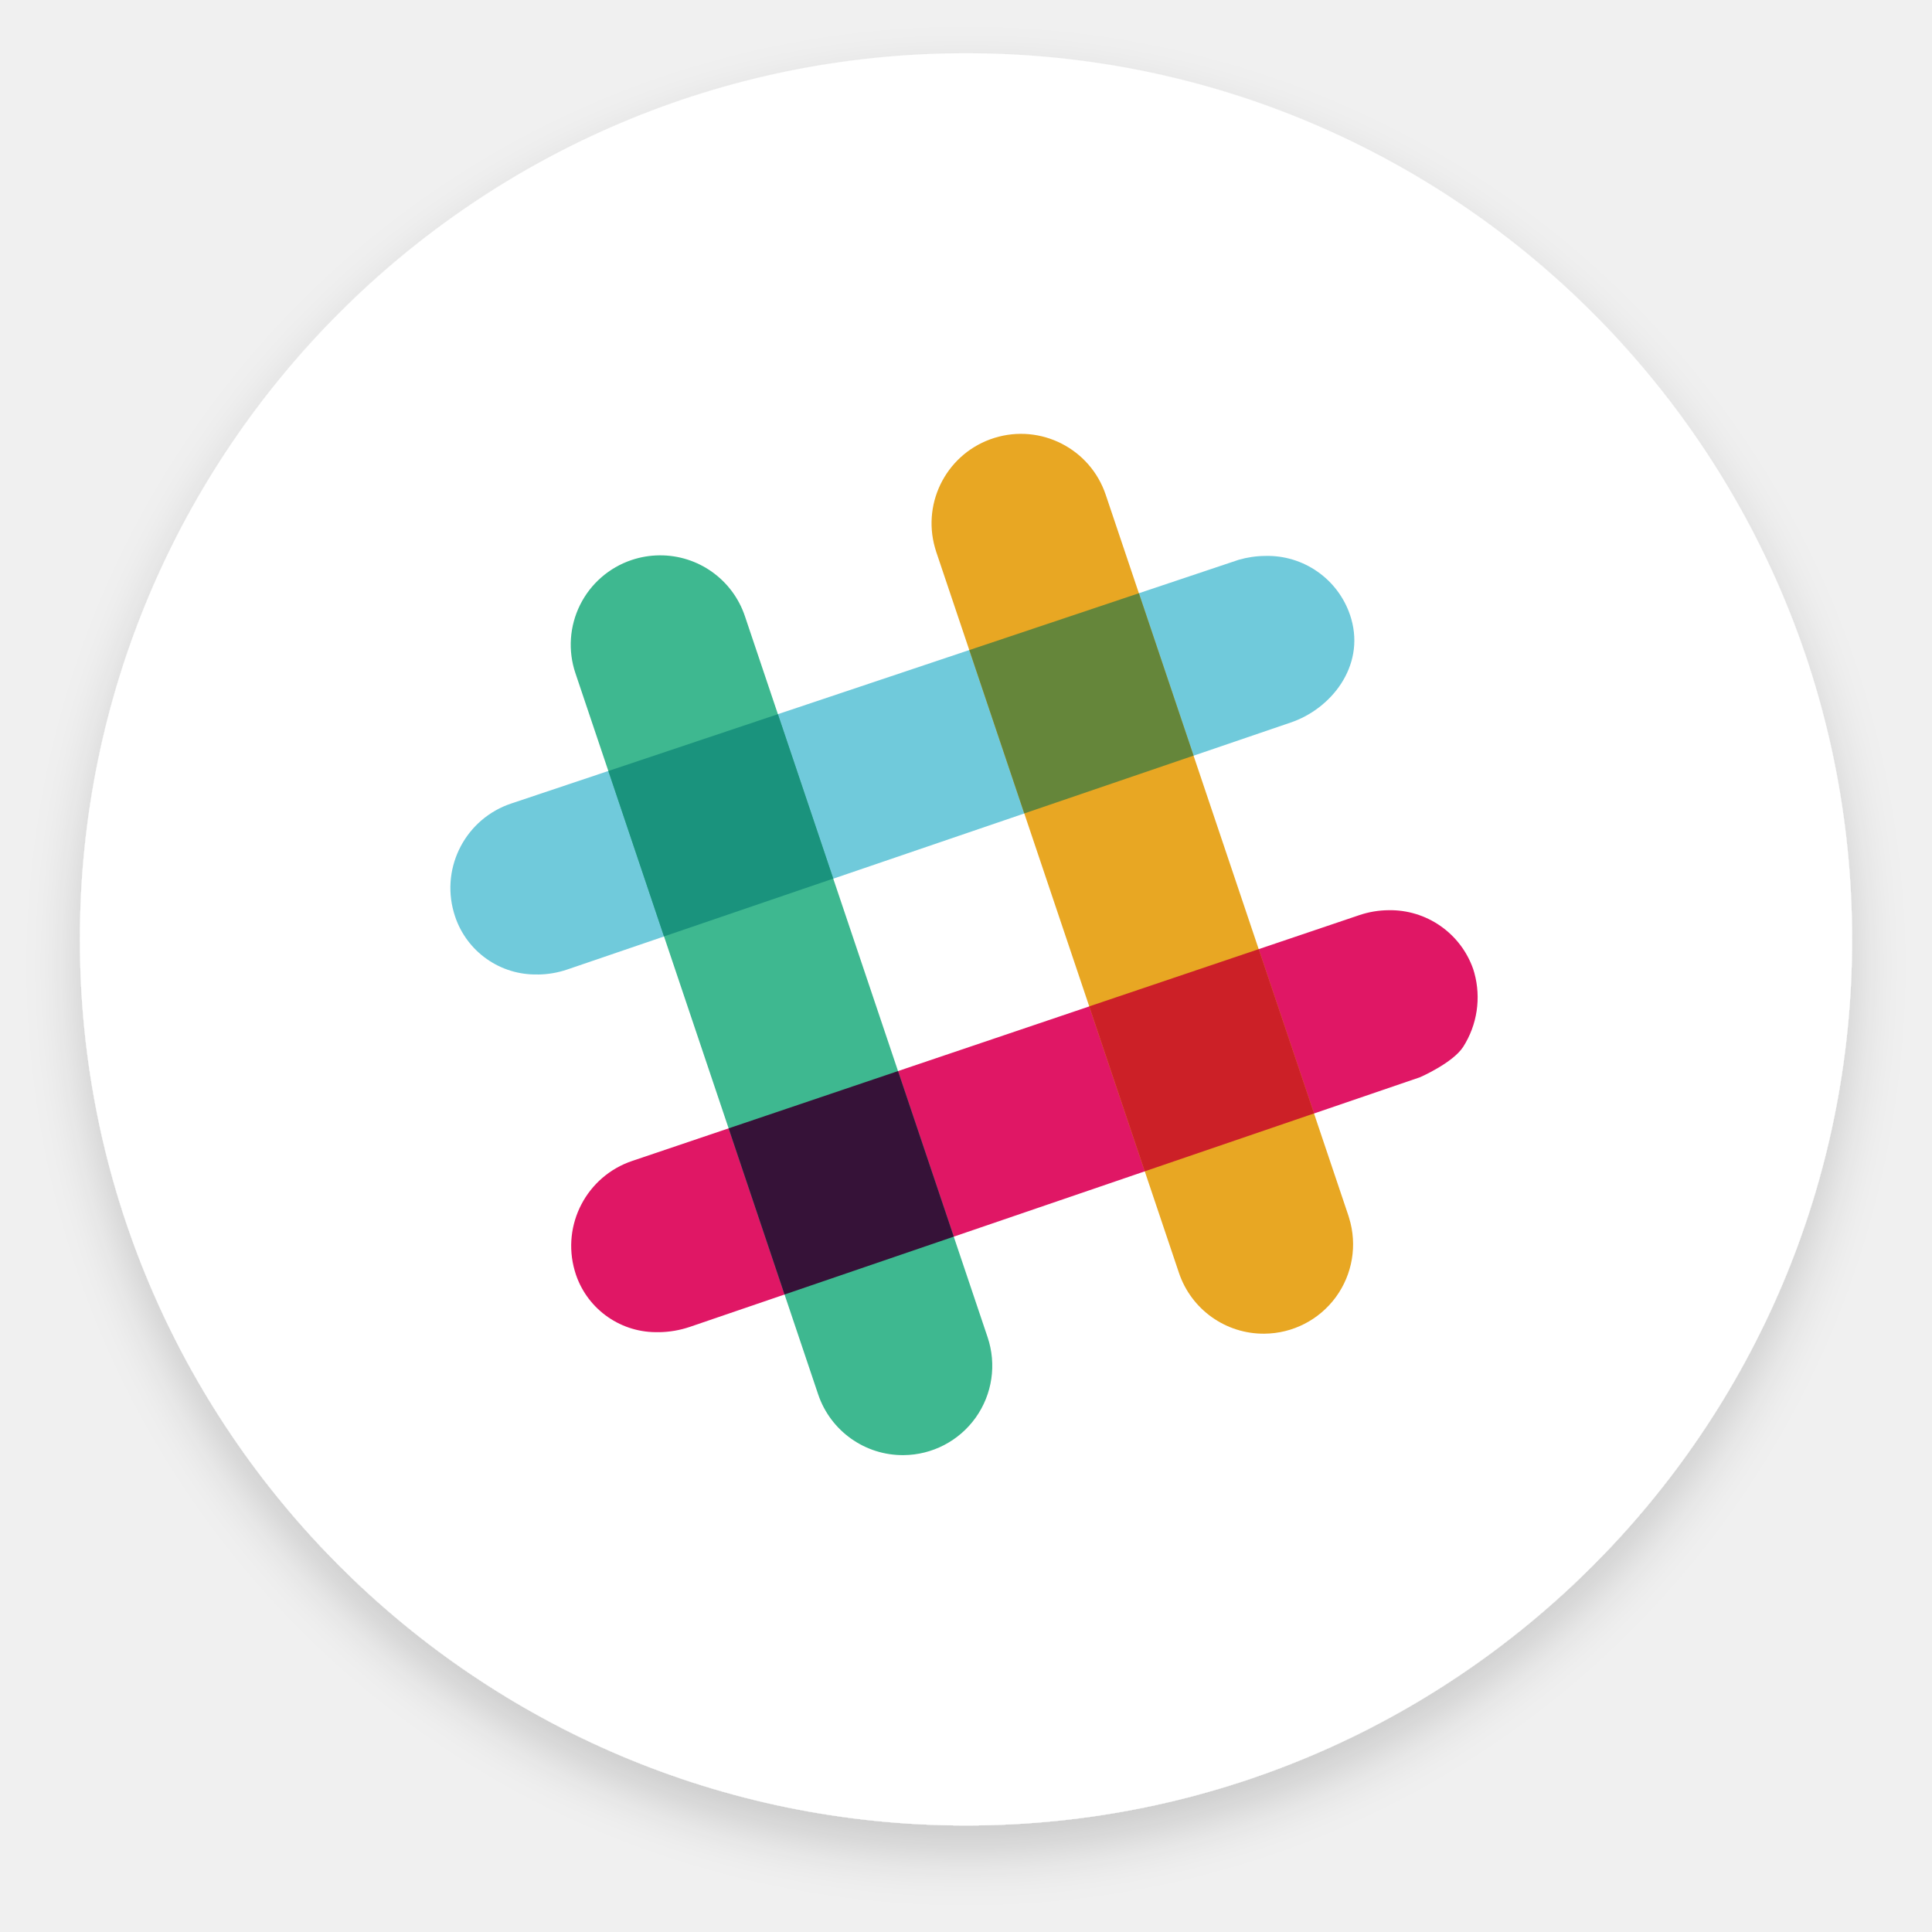
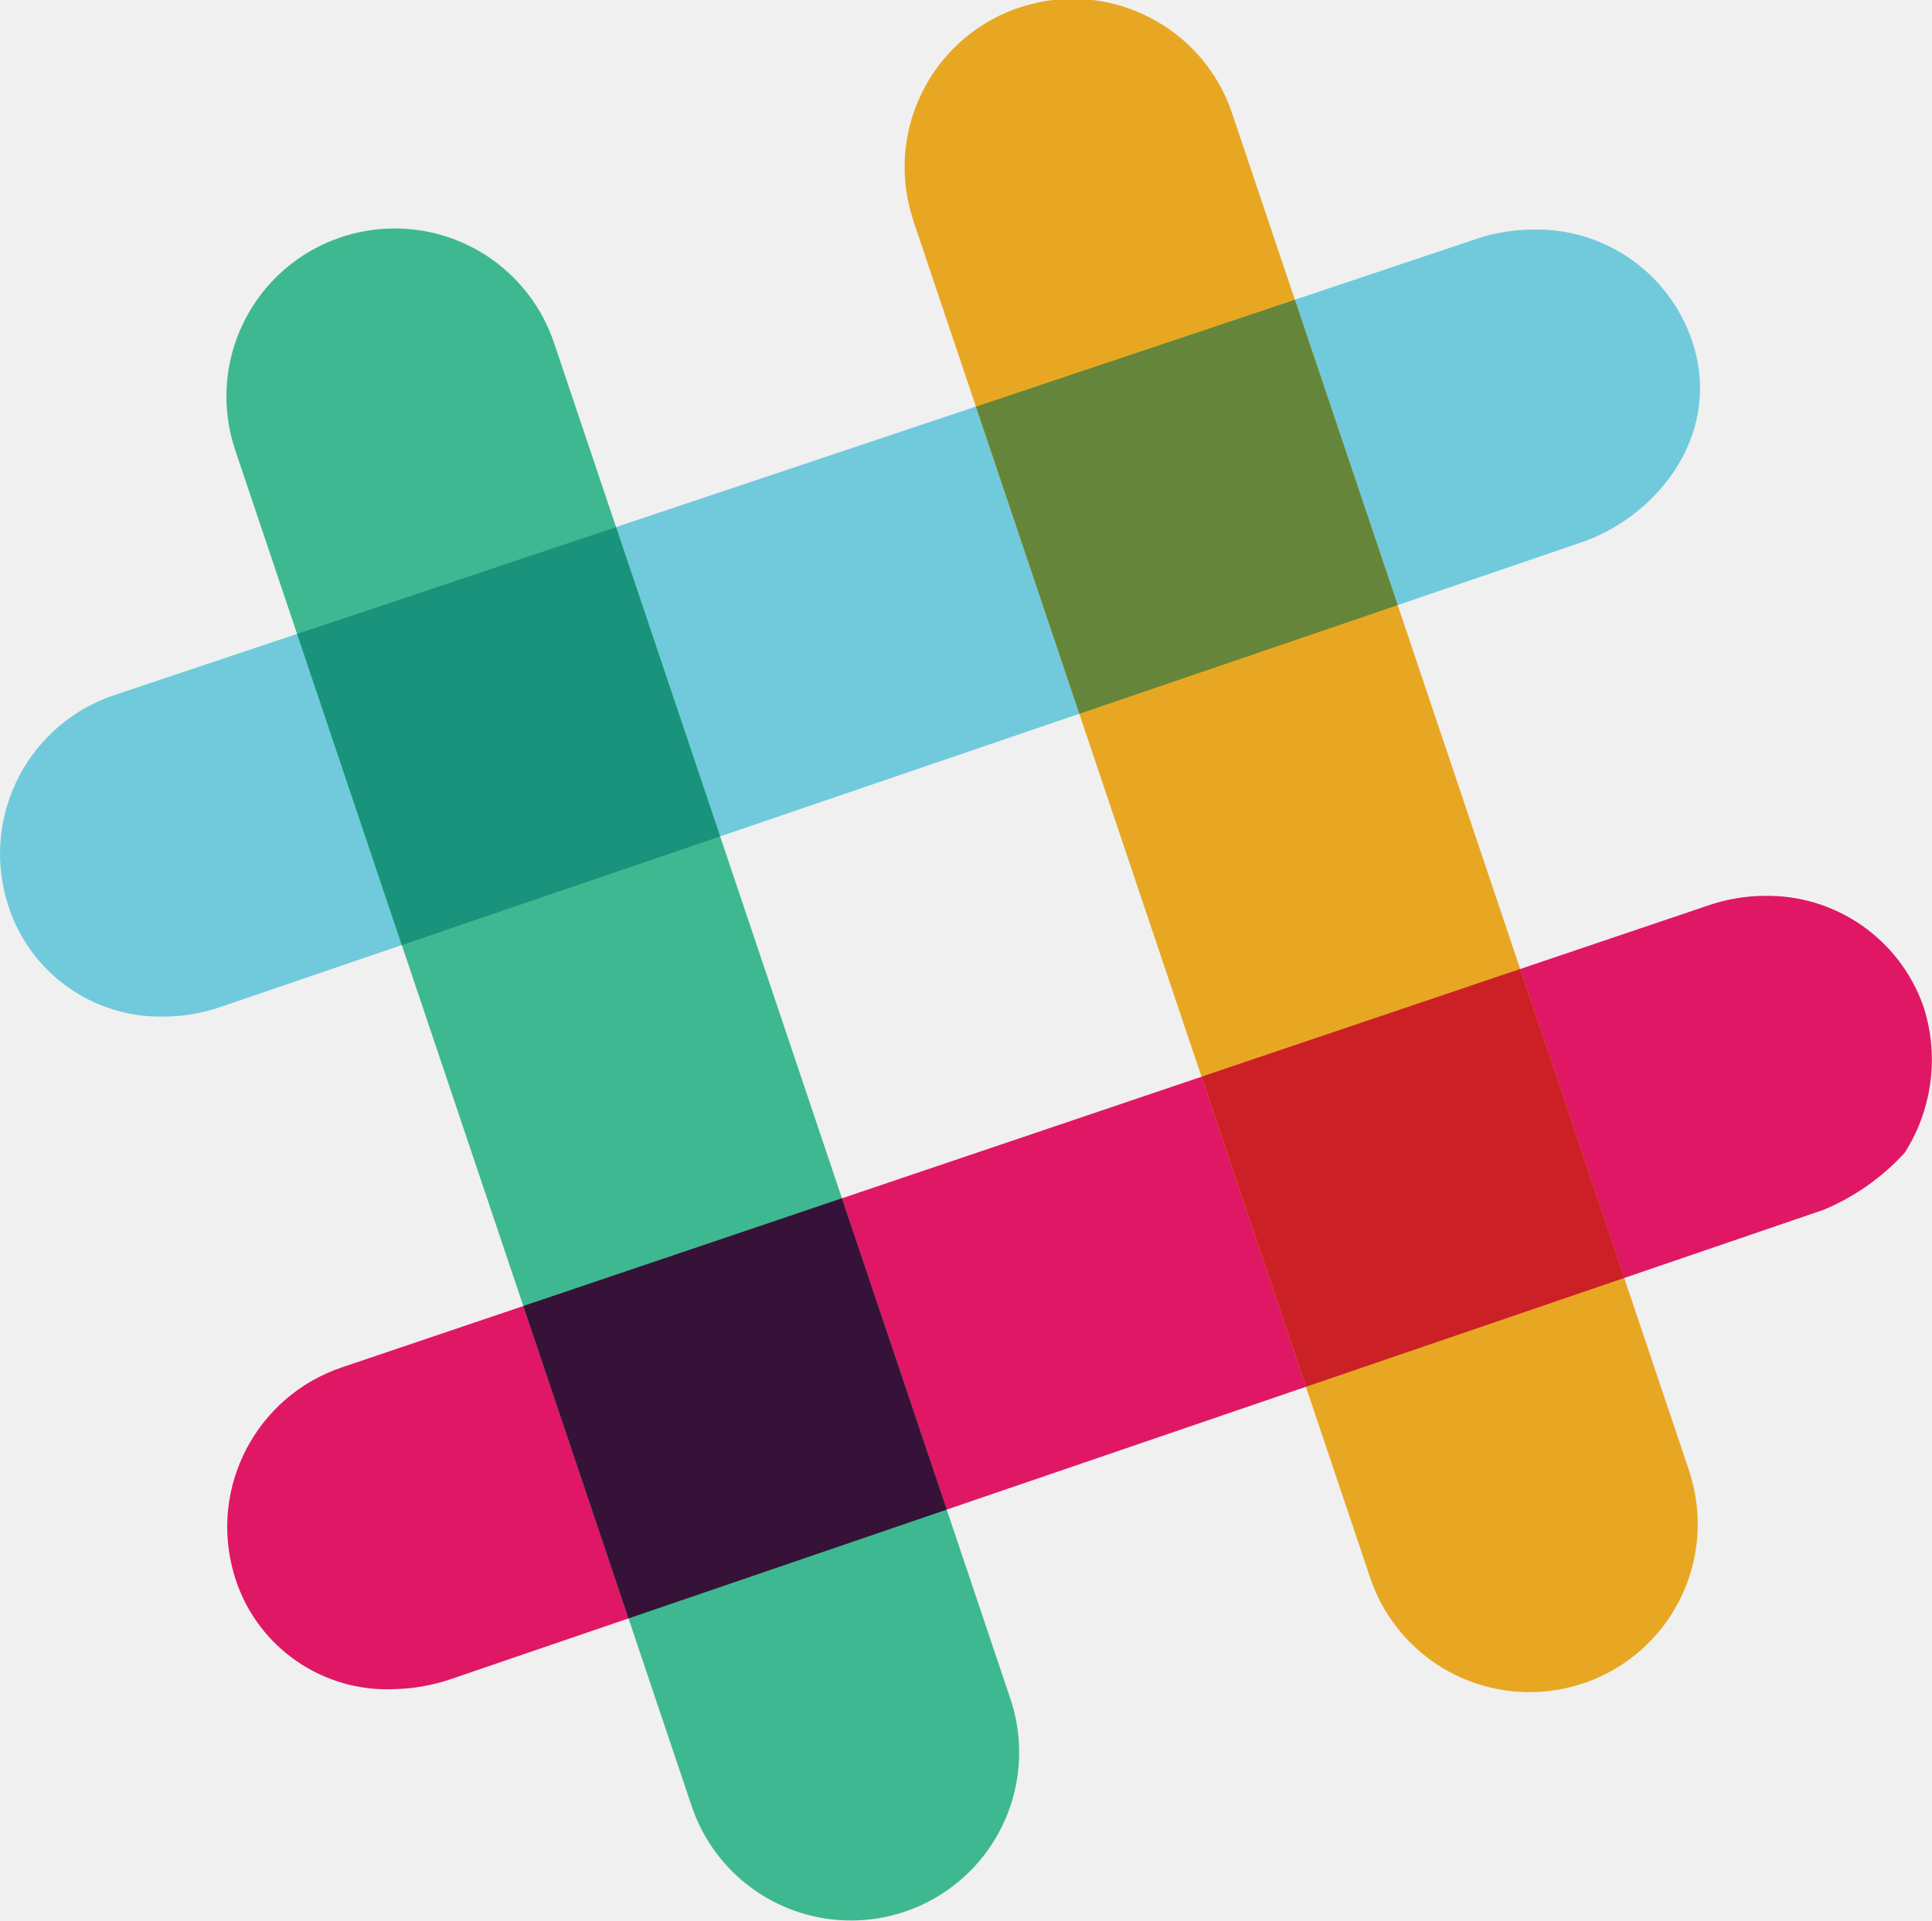
- <svg xmlns="http://www.w3.org/2000/svg" viewBox="0 0 217.659 217.659">
+ <svg xmlns="http://www.w3.org/2000/svg" id="slack" viewBox="0 0 64.222 63.845">
  <defs>
    <style>
      .cls-1 {
-         fill: #fff;
+         fill: #70cadb;
      }

      .cls-2 {
-         fill: #70cadb;
+         fill: #e01765;
      }

      .cls-3 {
-         fill: #e01765;
+         fill: #e8a723;
      }

      .cls-4 {
-         fill: #e8a723;
+         fill: #3eb890;
      }

      .cls-5 {
-         fill: #3eb890;
+         fill: #cc2027;
      }

      .cls-6 {
-         fill: #cc2027;
+         fill: #361238;
      }

      .cls-7 {
-         fill: #361238;
+         fill: #65863a;
      }

      .cls-8 {
-         fill: #65863a;
-       }
- 
-       .cls-9 {
        fill: #1a937d;
      }
- 
-       .cls-10 {
-         filter: url(#Path_698);
-       }
    </style>
-     <filter id="Path_698" x="0" y="0" width="217.659" height="217.659" filterUnits="userSpaceOnUse">
-       <feOffset dy="3" input="SourceAlpha" />
-       <feGaussianBlur stdDeviation="3" result="blur" />
-       <feFlood flood-opacity="0.161" />
-       <feComposite operator="in" in2="blur" />
-       <feComposite in="SourceGraphic" />
-     </filter>
  </defs>
-   <g id="Group_1363" data-name="Group 1363" transform="translate(9 6)">
-     <g class="cls-10" transform="matrix(1, 0, 0, 1, -9, -6)">
-       <path id="Path_698-2" data-name="Path 698" class="cls-1" d="M99.829,0A99.829,99.829,0,1,1,0,99.829,99.829,99.829,0,0,1,99.829,0Z" transform="translate(9 6)" />
-     </g>
-     <g id="slack" transform="translate(41.735 42.875)">
-       <path id="Path_677" data-name="Path 677" class="cls-2" d="M11.315,92.945A9.569,9.569,0,0,1,1.99,86.388q-.075-.228-.14-.458A10.027,10.027,0,0,1,8.339,73.682L90.275,46.231a11.1,11.1,0,0,1,2.992-.437,9.819,9.819,0,0,1,9.574,6.7l.123.4c1.533,5.358-2.276,10.14-6.838,11.673,0,0-.833.283-81.482,27.818a10.6,10.6,0,0,1-3.328.567Z" transform="translate(-1.464 -32.038)" />
-       <path id="Path_678" data-name="Path 678" class="cls-3" d="M28.679,144.105a9.559,9.559,0,0,1-9.356-6.465q-.076-.226-.141-.455a10.1,10.1,0,0,1,6.482-12.368l81.939-27.7a10.552,10.552,0,0,1,3.252-.545,9.9,9.9,0,0,1,9.551,6.637l.126.417a10.368,10.368,0,0,1-1.25,8.333c-1.173,1.825-4.872,3.432-4.872,3.432L32.16,143.512a11.285,11.285,0,0,1-3.481.6Z" transform="translate(-5.17 -42.903)" />
-       <path id="Path_679" data-name="Path 679" class="cls-4" d="M107.938,129.672a10.06,10.06,0,0,1-9.633-6.857L70.959,41.587l-.137-.456A10.073,10.073,0,0,1,90.057,35.16L117.4,116.381l.079.261a10.065,10.065,0,0,1-9.542,13.029Z" transform="translate(-16.221 -28.294)" />
-       <path id="Path_680" data-name="Path 680" class="cls-5" d="M56.226,147.08a10.064,10.064,0,0,1-9.637-6.862L19.25,58.992a10.059,10.059,0,0,1,6.328-12.757,10.187,10.187,0,0,1,3.132-.525,10.058,10.058,0,0,1,9.634,6.857l27.34,81.229a10.07,10.07,0,0,1-9.462,13.284h0Z" transform="translate(-5.156 -32.02)" />
-       <path id="Path_681" data-name="Path 681" class="cls-6" d="M99.294,127.182l19.068-6.519-6.233-18.511L93.039,108.6Z" transform="translate(-21.058 -44.097)" />
-       <path id="Path_682" data-name="Path 682" class="cls-7" d="M47.649,144.8l19.066-6.519-6.28-18.653L41.35,126.08Z" transform="translate(-9.998 -47.836)" />
-       <path id="Path_683" data-name="Path 683" class="cls-8" d="M82.041,75.948l19.069-6.511L94.95,51.142l-19.1,6.4Z" transform="translate(-17.379 -33.182)" />
-       <path id="Path_684" data-name="Path 684" class="cls-9" d="M30.381,93.514,49.45,87,43.215,68.475l-19.1,6.4Z" transform="translate(-6.31 -36.891)" />
-     </g>
-   </g>
+   <path id="Path_677" data-name="Path 677" class="cls-1" d="M6.93,71.957a5.31,5.31,0,0,1-5.175-3.638q-.042-.126-.078-.254a5.564,5.564,0,0,1,3.6-6.8L50.744,46.036a6.162,6.162,0,0,1,1.66-.243,5.448,5.448,0,0,1,5.312,3.716l.068.22c.851,2.973-1.263,5.626-3.795,6.477L8.777,71.643a5.884,5.884,0,0,1-1.847.314Z" transform="translate(-1.464 -38.161)" />
+   <path id="Path_678" data-name="Path 678" class="cls-2" d="M24.276,122.947a5.3,5.3,0,0,1-5.192-3.587q-.042-.125-.079-.253a5.6,5.6,0,0,1,3.6-6.863L68.07,96.872a5.855,5.855,0,0,1,1.8-.3,5.494,5.494,0,0,1,5.3,3.683l.07.231a5.753,5.753,0,0,1-.693,4.624,7.624,7.624,0,0,1-2.7,1.9l-45.64,15.605a6.262,6.262,0,0,1-1.931.33Z" transform="translate(-11.231 -66.79)" />
+   <path id="Path_679" data-name="Path 679" class="cls-3" d="M91.243,84.547a5.582,5.582,0,0,1-5.345-3.8L70.724,35.67l-.076-.253A5.589,5.589,0,0,1,81.321,32.1L96.494,77.172l.044.145a5.585,5.585,0,0,1-5.295,7.23Z" transform="translate(-40.351 -28.294)" />
+   <path id="Path_680" data-name="Path 680" class="cls-4" d="M39.531,101.958a5.584,5.584,0,0,1-5.347-3.808L19.014,53.08A5.582,5.582,0,0,1,22.526,46a5.653,5.653,0,0,1,1.738-.291,5.581,5.581,0,0,1,5.346,3.8L44.78,94.587a5.588,5.588,0,0,1-5.25,7.371h0Z" transform="translate(-11.194 -38.113)" />
+   <path id="Path_681" data-name="Path 681" class="cls-5" d="M96.51,116.041l10.58-3.618-3.459-10.272-10.593,3.58Z" transform="translate(-53.098 -69.938)" />
+   <path id="Path_682" data-name="Path 682" class="cls-6" d="M44.845,133.594l10.579-3.617-3.485-10.35-10.59,3.581Z" transform="translate(-23.953 -79.791)" />
+   <path id="Path_683" data-name="Path 683" class="cls-7" d="M79.283,64.906l10.581-3.613L86.446,51.142l-10.6,3.552Z" transform="translate(-43.403 -41.176)" />
+   <path id="Path_684" data-name="Path 684" class="cls-8" d="M27.59,82.369l10.581-3.613-3.46-10.281-10.6,3.551Z" transform="translate(-14.233 -50.95)" />
</svg>
